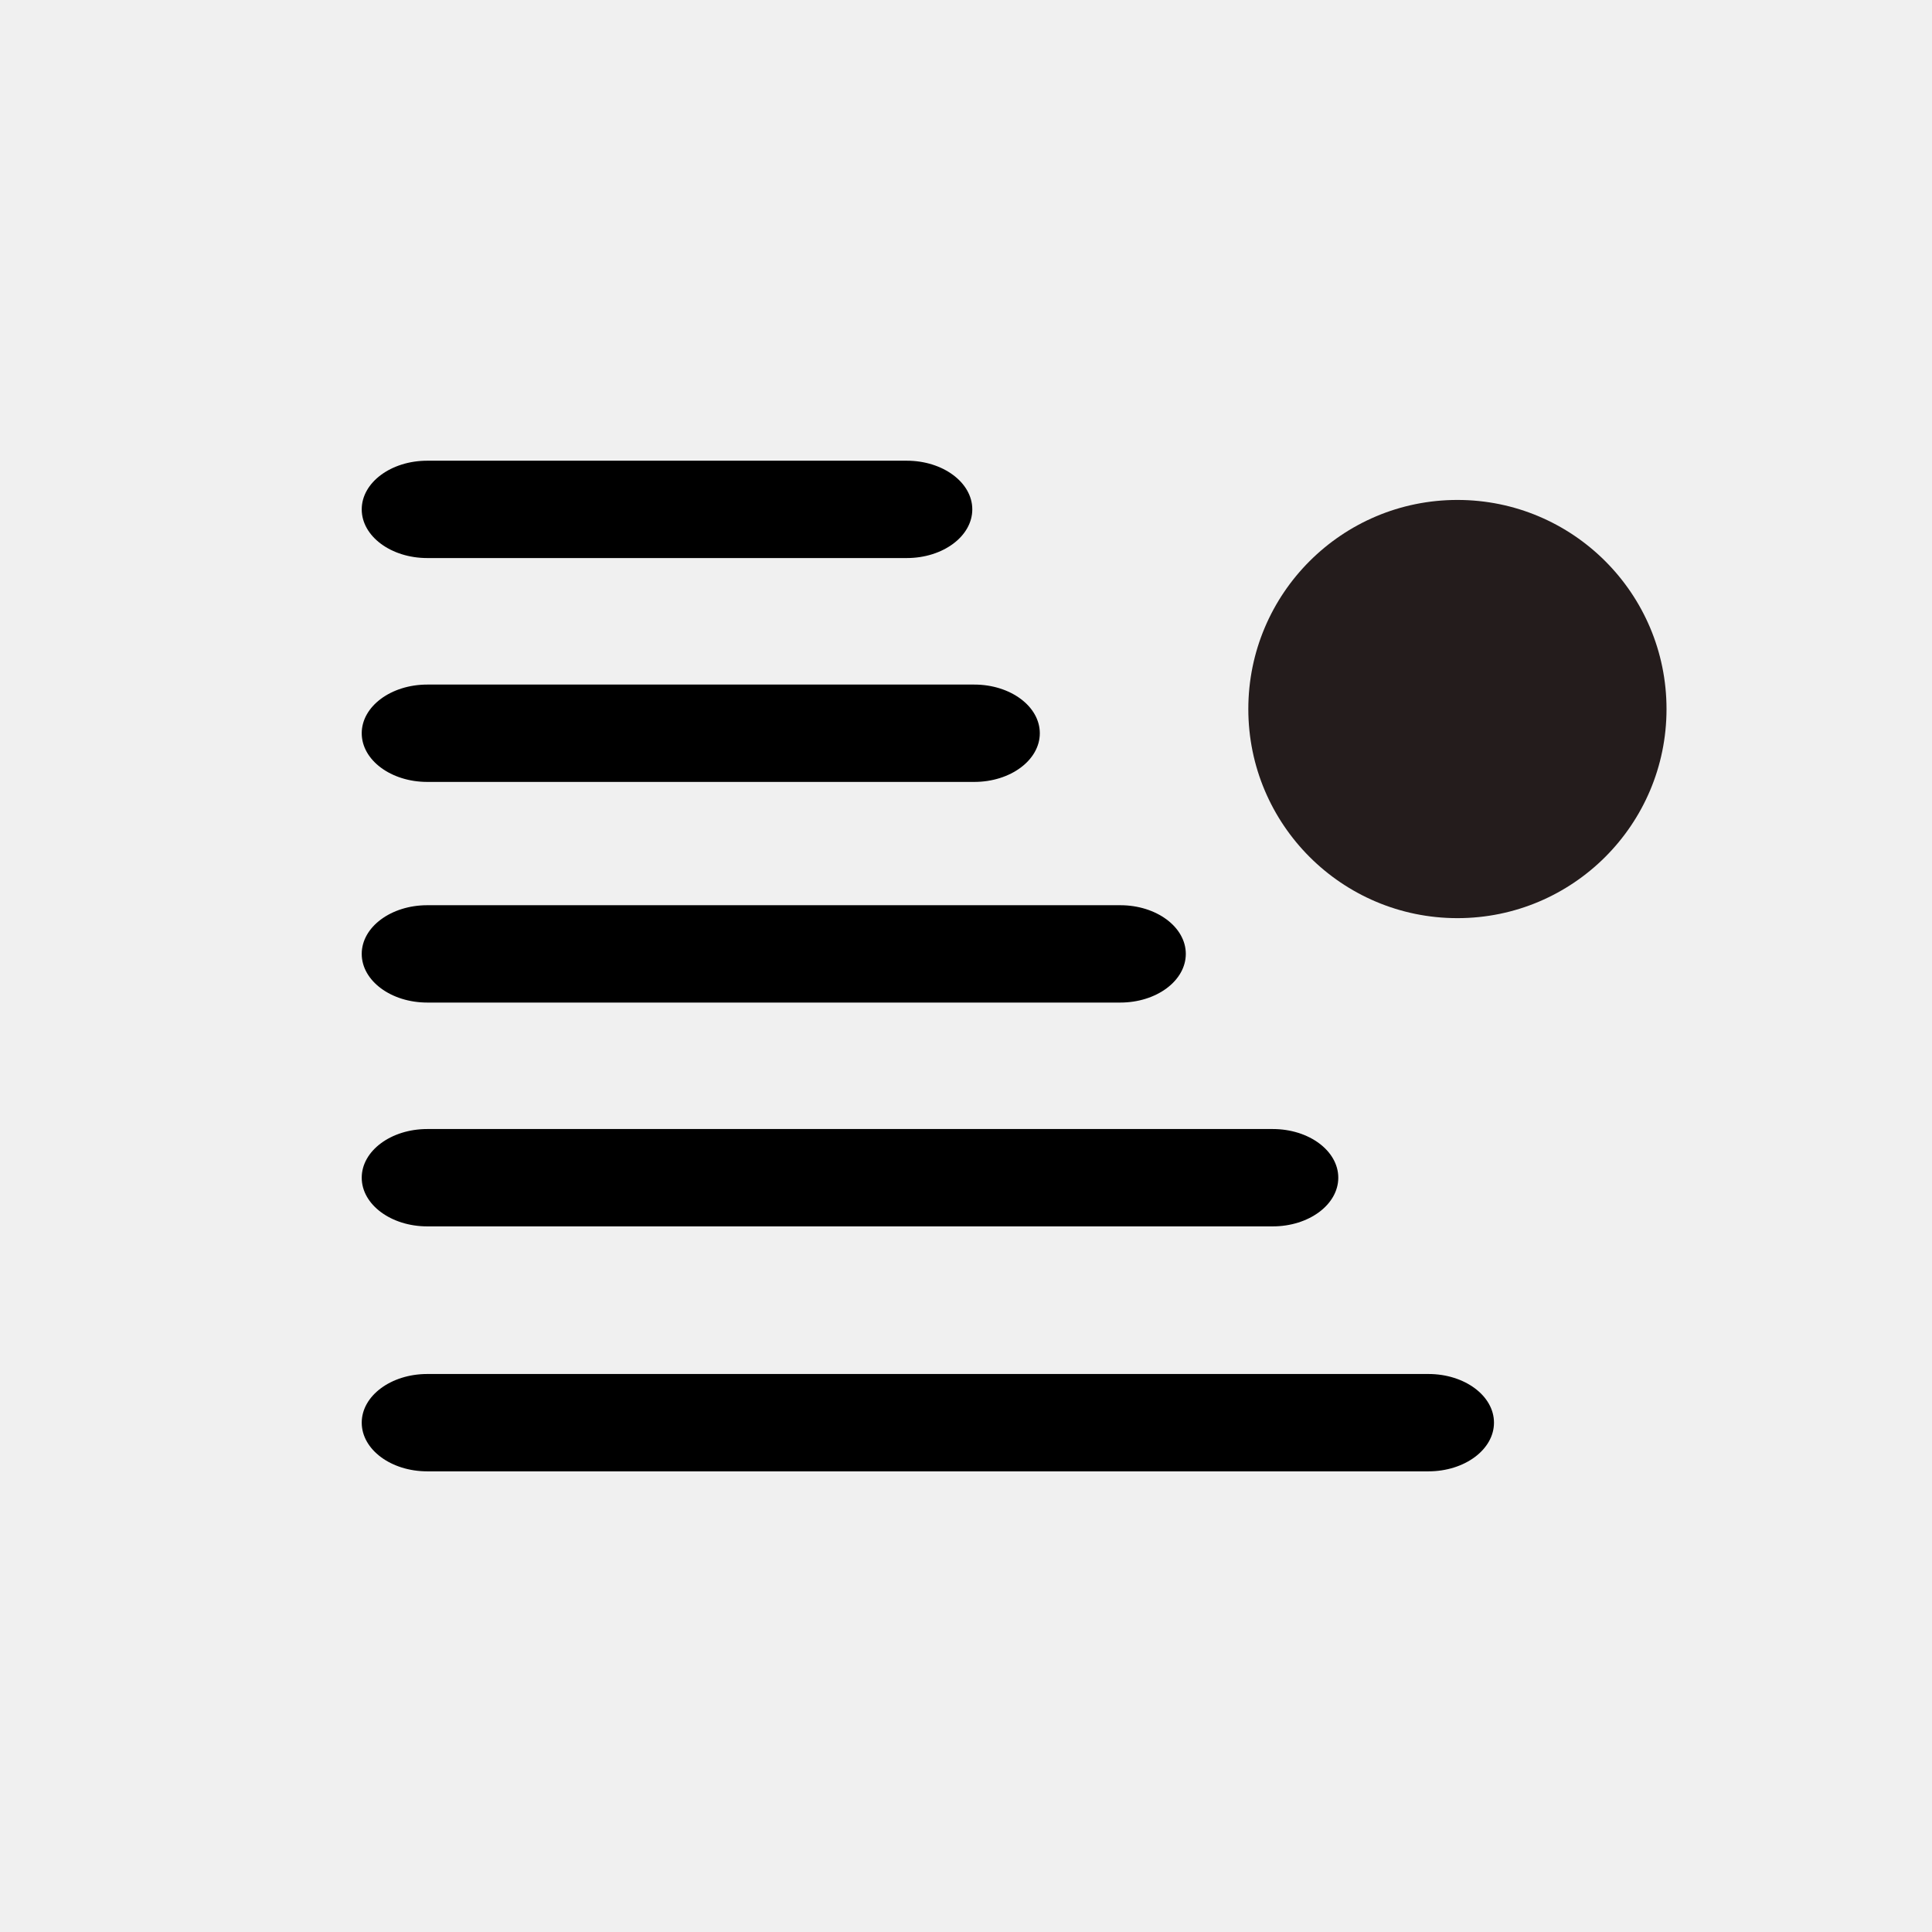
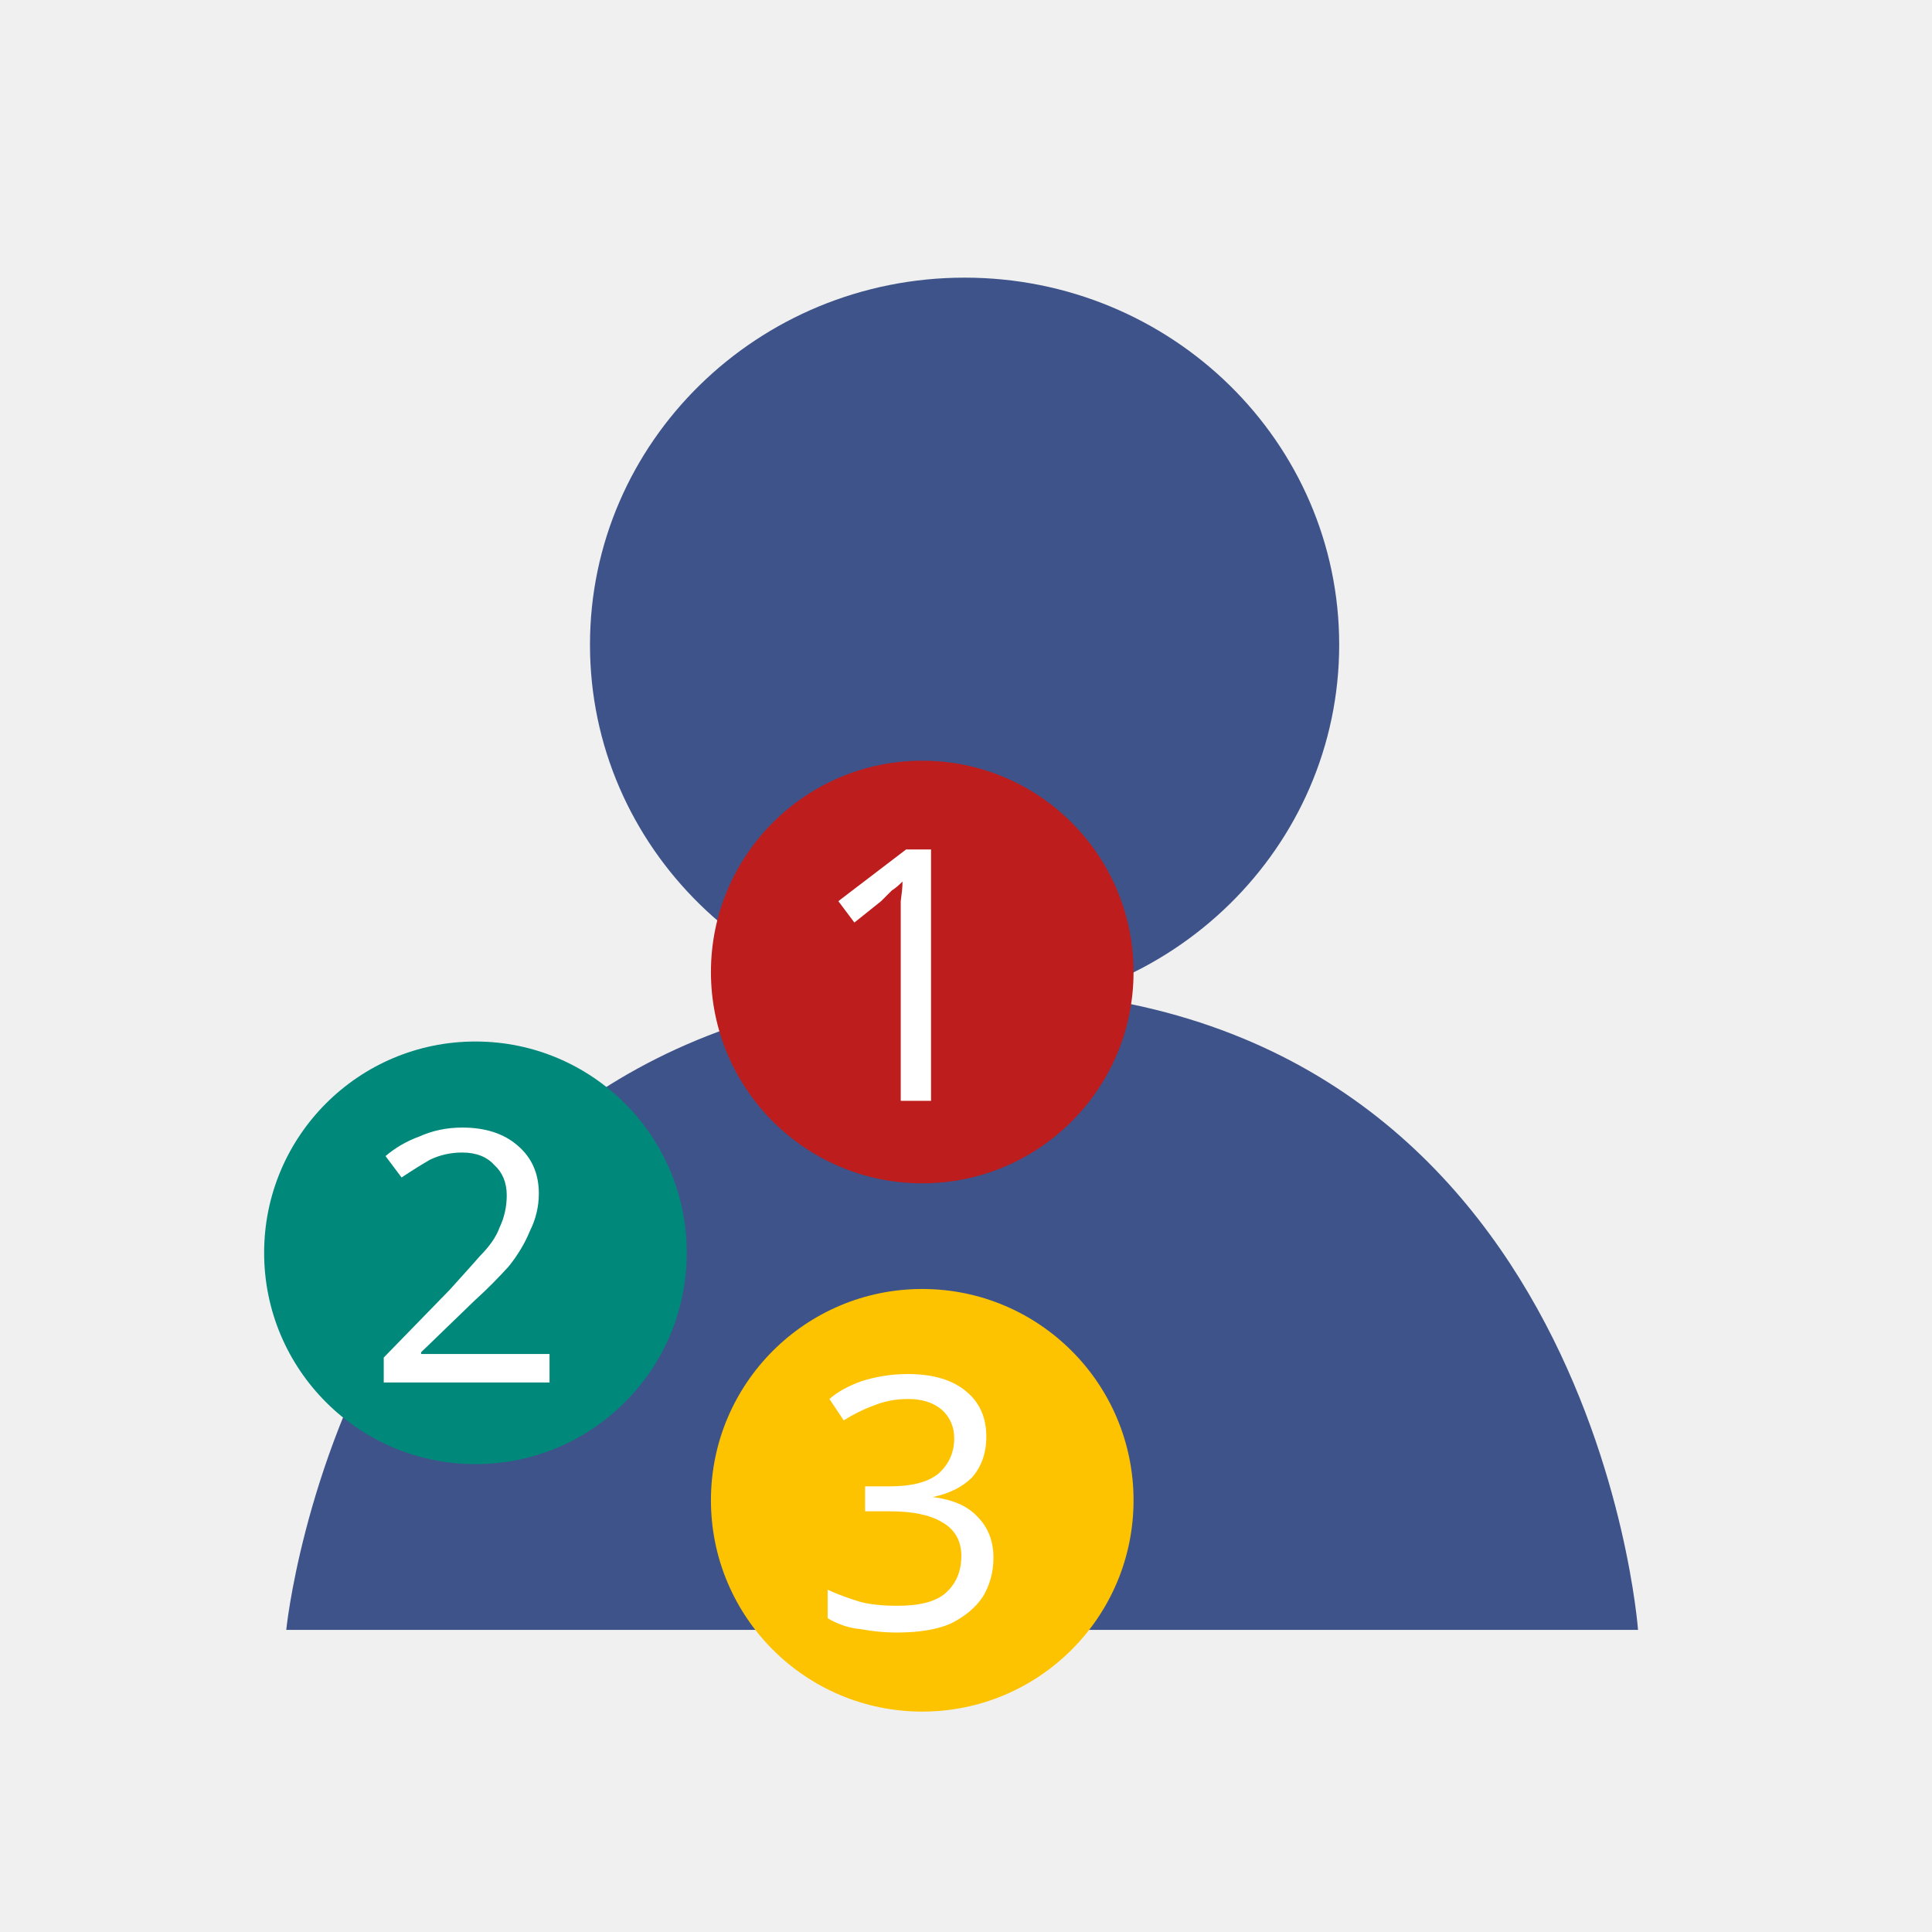
- <svg xmlns="http://www.w3.org/2000/svg" width="39mm" height="39mm" viewBox="0 0 39 39" version="1.1" id="svg8">
-   <defs id="defs2" />
-   <g id="layer1" transform="translate(0,-258)">
-     <rect style="opacity:1;fill:black;fill-opacity:1;stroke:none;stroke-width:2;stroke-linecap:round;stroke-linejoin:round;stroke-miterlimit:4;stroke-dasharray:none;stroke-opacity:1" id="rect5110" width="12.325" height="1.965" x="7.302" y="267.3" rx="1.323" ry="1.323" />
-     <rect style="opacity:1;fill:black;fill-opacity:1;stroke:none;stroke-width:2;stroke-linecap:round;stroke-linejoin:round;stroke-miterlimit:4;stroke-dasharray:none;stroke-opacity:1" id="rect5110-3" width="13.688" height="1.965" x="7.302" y="271.819" rx="1.323" ry="1.323" />
-     <rect style="opacity:1;fill:black;fill-opacity:1;stroke:none;stroke-width:2;stroke-linecap:round;stroke-linejoin:round;stroke-miterlimit:4;stroke-dasharray:none;stroke-opacity:1" id="rect5110-6" width="16.635" height="1.965" x="7.302" y="276.273" rx="1.323" ry="1.323" />
-     <rect style="opacity:1;fill:black;fill-opacity:1;stroke:none;stroke-width:2;stroke-linecap:round;stroke-linejoin:round;stroke-miterlimit:4;stroke-dasharray:none;stroke-opacity:1" id="rect5110-7" width="19.713" height="1.965" x="7.302" y="280.791" rx="1.323" ry="1.323" />
-     <rect style="opacity:1;fill:black;fill-opacity:1;stroke:none;stroke-width:2;stroke-linecap:round;stroke-linejoin:round;stroke-miterlimit:4;stroke-dasharray:none;stroke-opacity:1" id="rect5110-5" width="22.856" height="1.965" x="7.302" y="285.736" rx="1.323" ry="1.323" />
-     <circle style="opacity:1;fill:#241c1c;fill-opacity:1;stroke:none;stroke-width:2.465;stroke-linecap:round;stroke-linejoin:round;stroke-miterlimit:4;stroke-dasharray:none;stroke-dashoffset:74.268;stroke-opacity:1;paint-order:fill markers stroke" id="path836" cx="29.42" cy="272.313" r="4.221" />
+ <svg xmlns="http://www.w3.org/2000/svg" width="64" height="64" viewBox="0 0 16.933 16.933" version="1.1" id="svg8">
+   <defs id="defs2">
+     <marker orient="auto" refY="0.0" refX="0.0" id="marker1178" style="overflow:visible">
+       <path id="path1176" d="M 0.0,0.0 L 5.0,-5.0 L -12.5,0.0 L 5.0,5.0 L 0.0,0.0 z " style="fill-rule:evenodd;stroke:black;stroke-width:1pt;stroke-opacity:1" transform="scale(0.8) translate(12.5,0)" />
+     </marker>
+     <marker orient="auto" refY="0.0" refX="0.0" id="Arrow1Lstart" style="overflow:visible">
+       <path id="path900" d="M 0.0,0.0 L 5.0,-5.0 L -12.5,0.0 L 5.0,5.0 L 0.0,0.0 z " style="fill-rule:evenodd;stroke:black;stroke-width:1pt;stroke-opacity:1" transform="scale(0.8) translate(12.5,0)" />
+     </marker>
+   </defs>
+   <g id="layer1" transform="translate(0,-280.0667)">
+     <g transform="matrix(0.146233,0,0,0.1461129,-6.580401,265.5218)" style="fill:#3e5389;fill-opacity:1;stroke-width:6.841" id="g824">
+       <ellipse style="opacity:1;fill:#3e5389;fill-opacity:1;stroke:none;stroke-width:16.864;stroke-linecap:round;stroke-linejoin:round;stroke-miterlimit:4;stroke-dasharray:none;stroke-dashoffset:74.268;stroke-opacity:1;paint-order:fill markers stroke" id="path827" cx="102.812" cy="138.218" rx="22.452" ry="22.018" />
+       <path style="fill:#3e5389;fill-opacity:1;stroke:none;stroke-width:1.81px;stroke-linecap:butt;stroke-linejoin:miter;stroke-opacity:1" d="m 62.156,197.313 c 0,0 3.775,-38.291 41,-38.455 37.225,-0.164 40.019,38.455 40.019,38.455 z" id="path855" />
+     </g>
+     <g id="g861" transform="translate(0,3e-6)" />
+     <circle style="opacity:1;fill:#bd1d1d;fill-opacity:1;stroke:none;stroke-width:0.265;stroke-linecap:round;stroke-linejoin:round;stroke-miterlimit:4;stroke-dasharray:none;stroke-dashoffset:74.268;stroke-opacity:1;paint-order:fill markers stroke" id="path861" cx="8.083" cy="288.586" r="1.852" />
+     <circle style="opacity:1;fill:#00897b;fill-opacity:1;stroke:none;stroke-width:0.265;stroke-linecap:round;stroke-linejoin:round;stroke-miterlimit:4;stroke-dasharray:none;stroke-dashoffset:74.268;stroke-opacity:1;paint-order:fill markers stroke" id="path861-3" cx="4.167" cy="291.047" r="1.852" />
+     <circle style="opacity:1;fill:#fdc300;fill-opacity:1;stroke:none;stroke-width:0.265;stroke-linecap:round;stroke-linejoin:round;stroke-miterlimit:4;stroke-dasharray:none;stroke-dashoffset:74.268;stroke-opacity:1;paint-order:fill markers stroke" id="path861-3-6" cx="8.083" cy="293.216" r="1.852" />
+     <text xml:space="preserve" style="font-style:normal;font-weight:normal;font-size:3.098px;line-height:1.25;font-family:sans-serif;letter-spacing:0px;word-spacing:0px;fill:white;fill-opacity:1;stroke:none;stroke-width:0.265" x="7.065" y="289.714" id="text895">
+       <tspan id="tspan893" x="7.065" y="289.714" style="fill:white;fill-opacity:1;stroke-width:0.265">1</tspan>
+     </text>
+     <text xml:space="preserve" style="font-style:normal;font-weight:normal;font-size:3.098px;line-height:1.25;font-family:sans-serif;letter-spacing:0px;word-spacing:0px;fill:white;fill-opacity:1;stroke:none;stroke-width:0.265" x="3.207" y="292.183" id="text895-7">
+       <tspan id="tspan893-5" x="3.207" y="292.183" style="fill:white;fill-opacity:1;stroke-width:0.265">2</tspan>
+     </text>
+     <text xml:space="preserve" style="font-style:normal;font-weight:normal;font-size:3.098px;line-height:1.25;font-family:sans-serif;letter-spacing:0px;word-spacing:0px;fill:white;fill-opacity:1;stroke:none;stroke-width:0.265" x="7.112" y="294.344" id="text895-7-3">
+       <tspan id="tspan893-5-5" x="7.112" y="294.344" style="fill:white;fill-opacity:1;stroke-width:0.265">3</tspan>
+     </text>
  </g>
+   <style id="style817" type="text/css">
+ 	.st0{fill:#FFFFFF;}
+ 	.st1{fill:none;}
+ 	.st2{fill:#3E5389;}
+ </style>
</svg>
